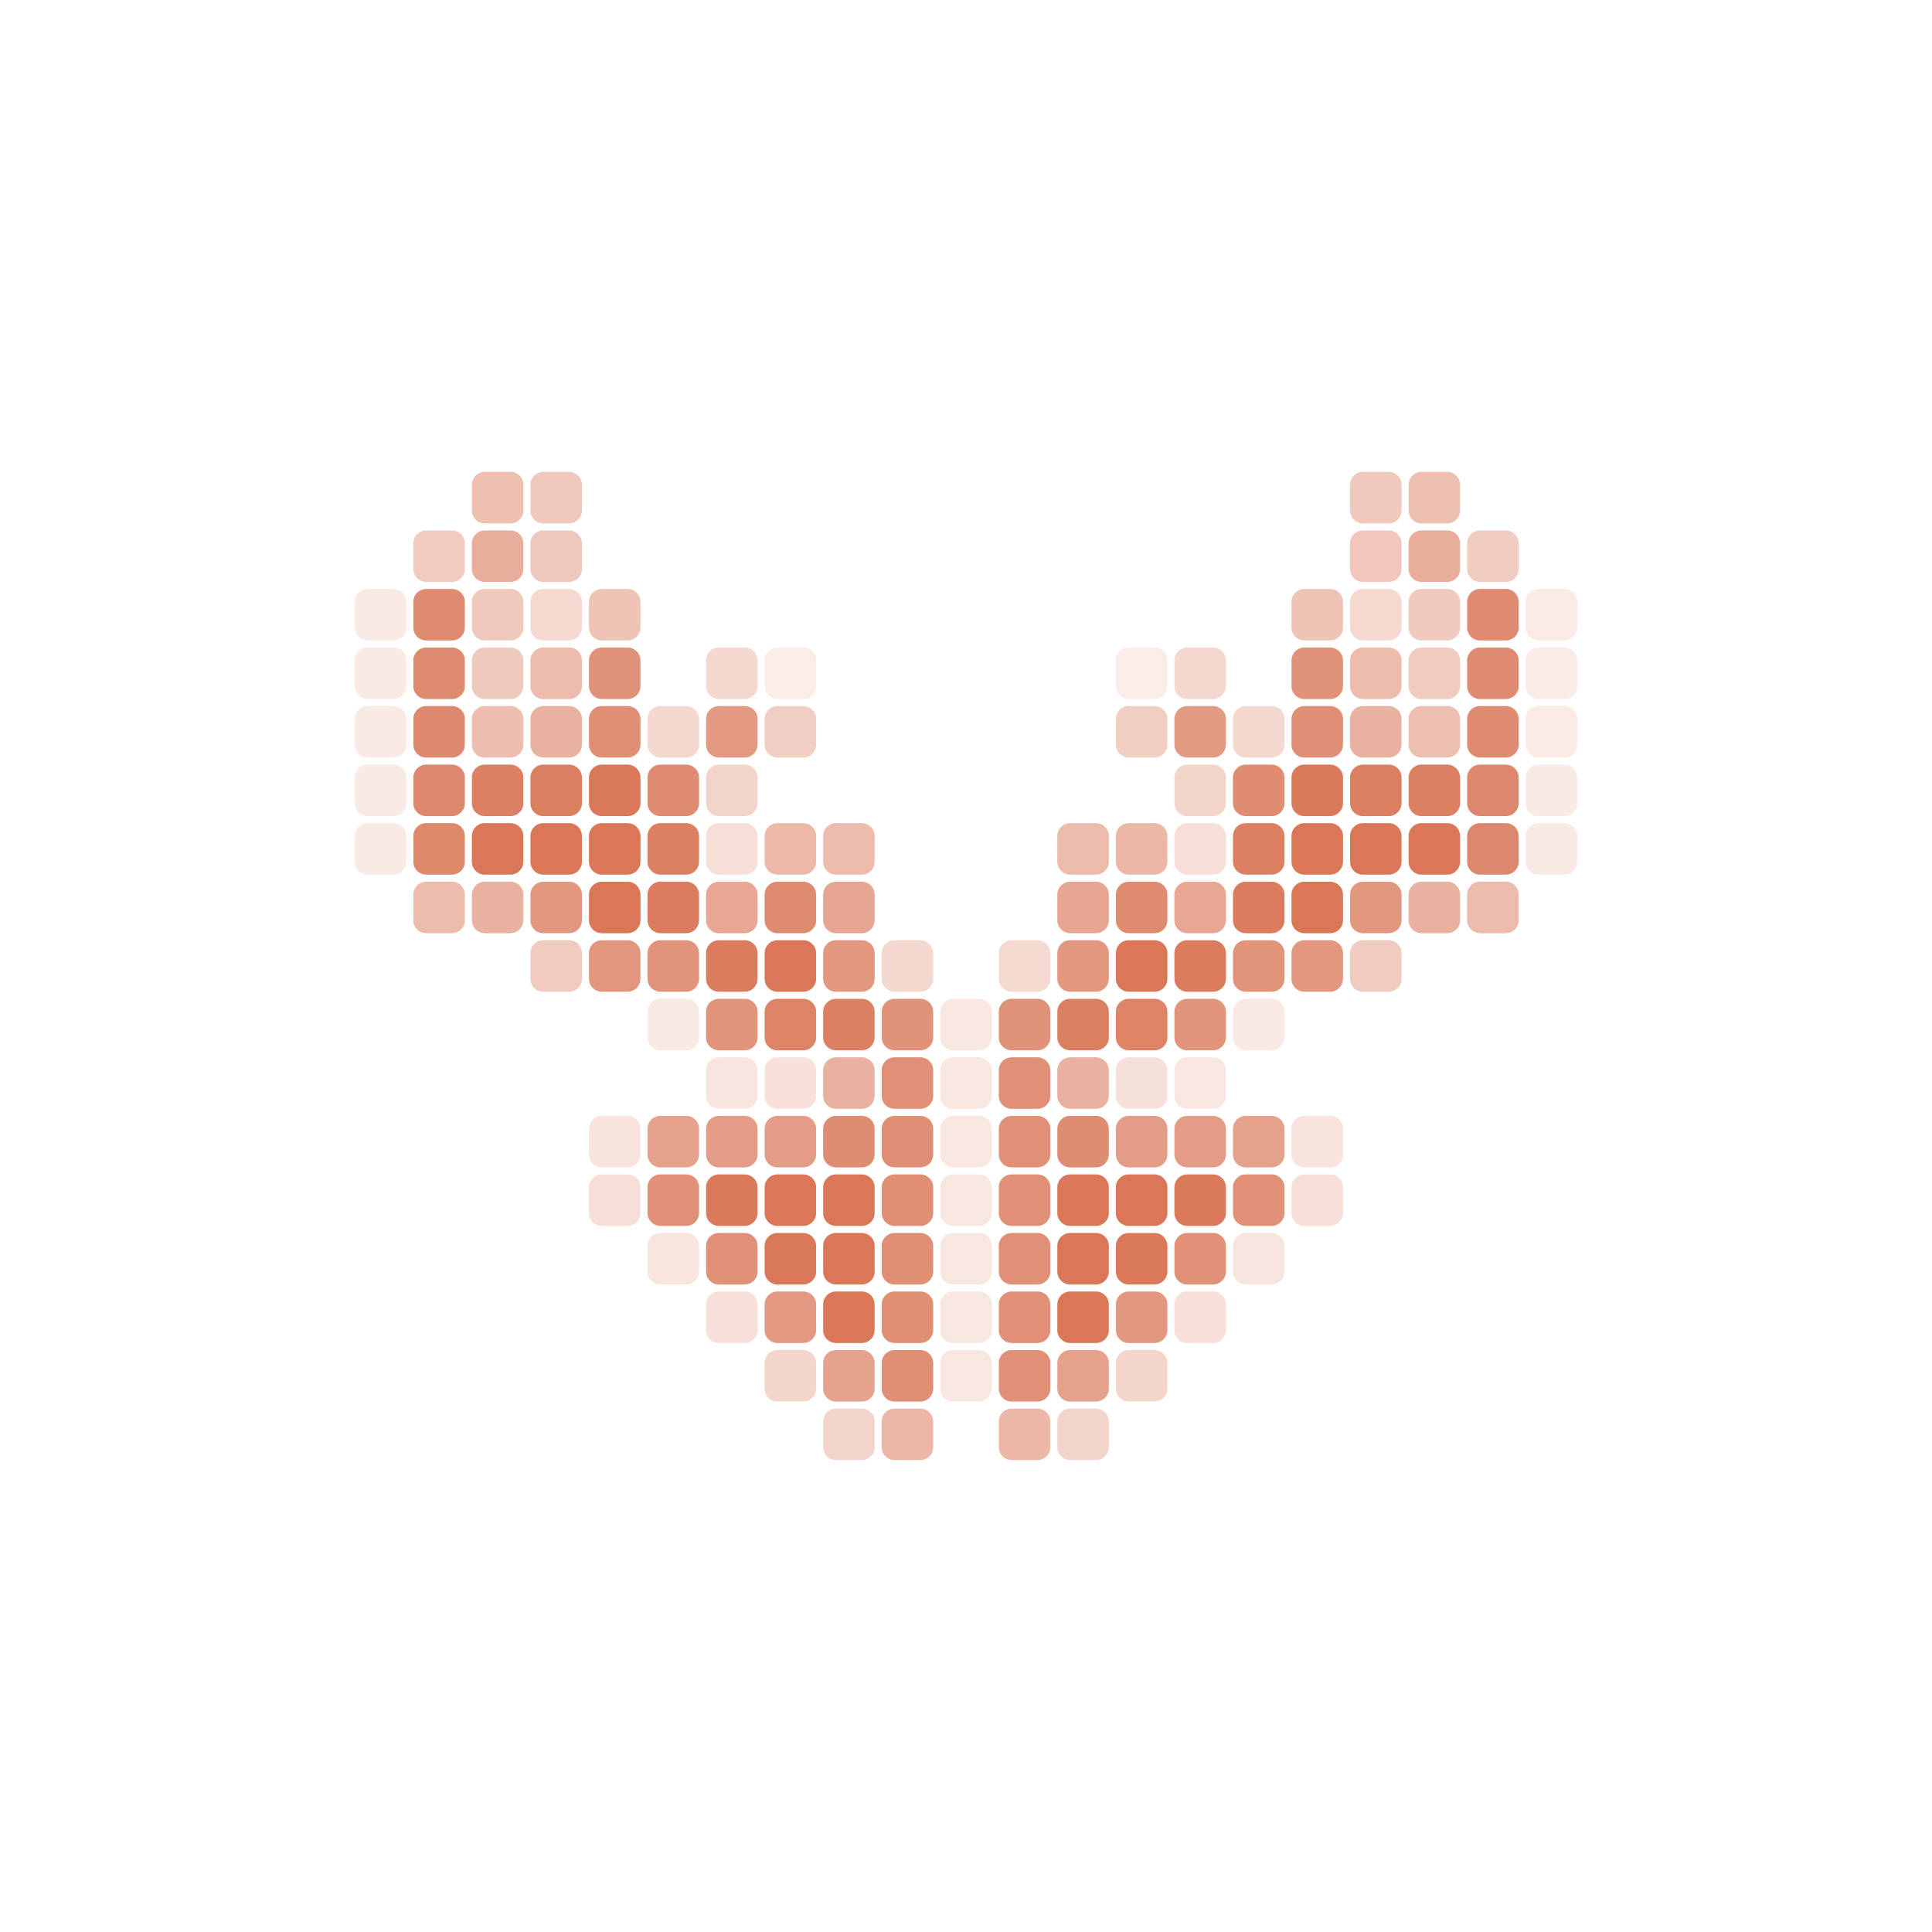
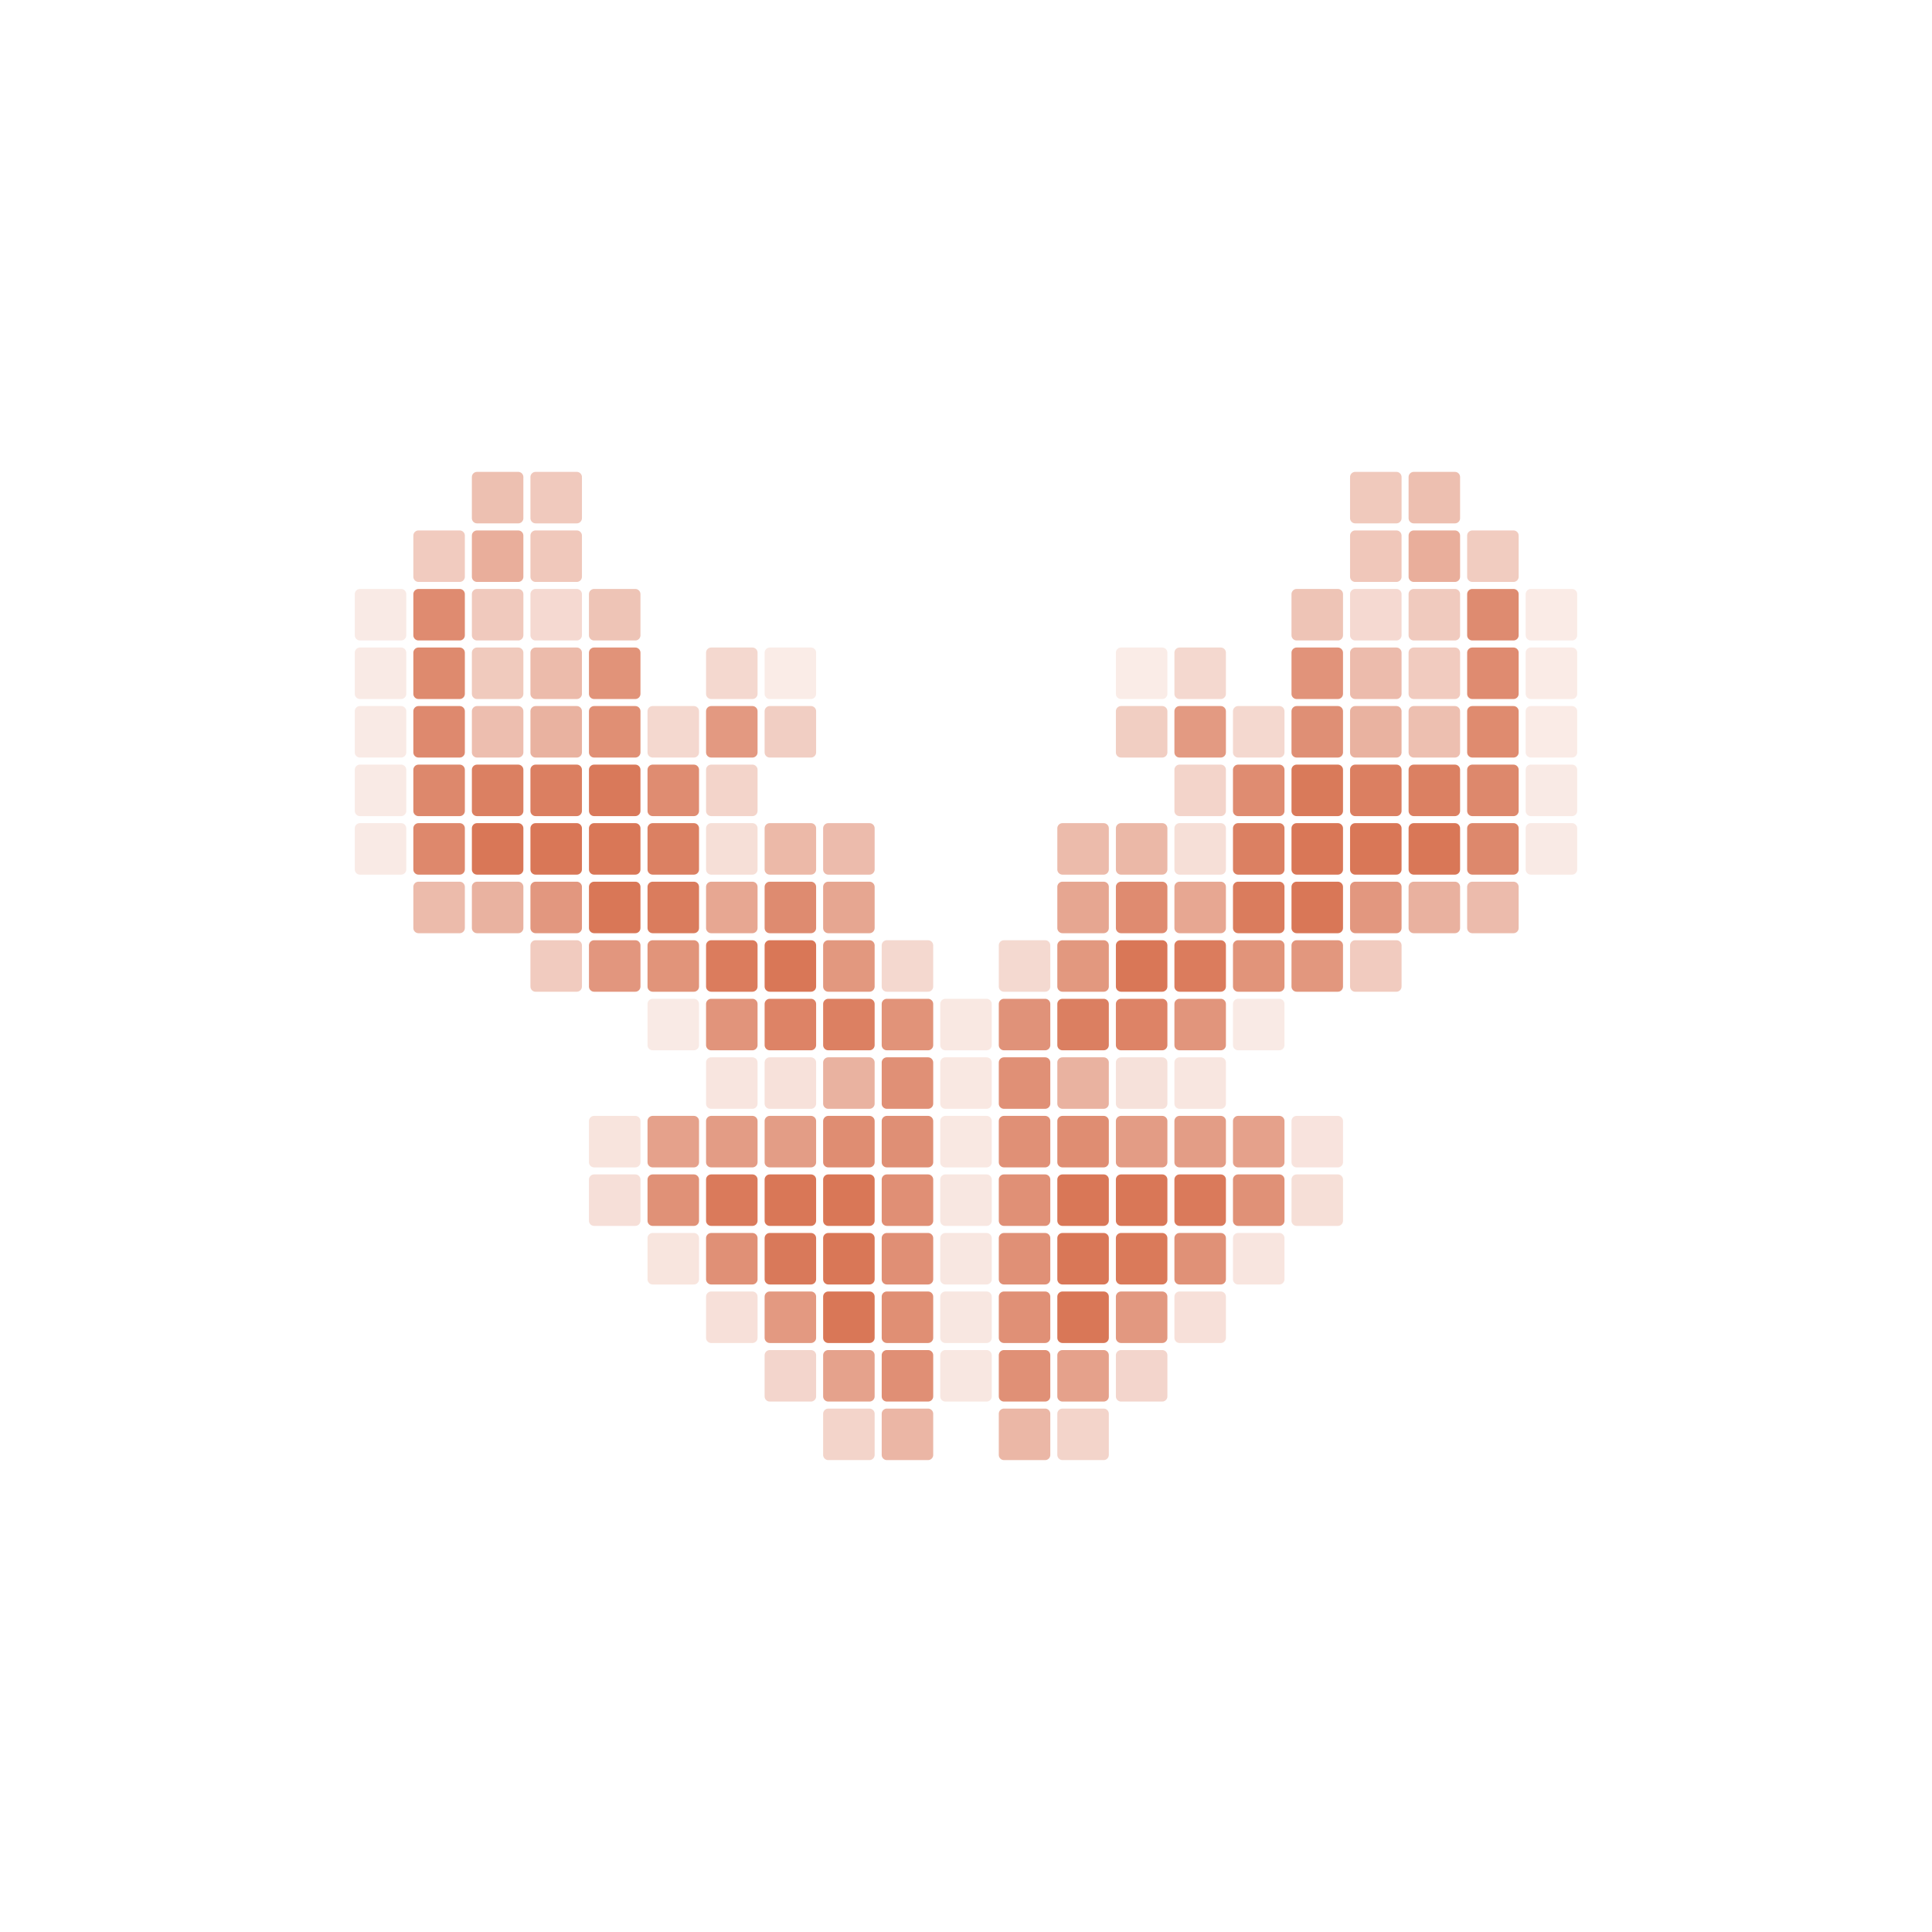
<svg xmlns="http://www.w3.org/2000/svg" viewBox="0 0 512 512" width="100%" height="100%">
-   <rect x="125.05" y="125.05" width="13.65" height="13.65" rx="3.41" fill="#d97757" fill-opacity="0.463" />
-   <rect x="140.57" y="125.05" width="13.65" height="13.65" rx="3.41" fill="#d97757" fill-opacity="0.393" />
-   <rect x="357.78" y="125.05" width="13.65" height="13.65" rx="3.41" fill="#d97757" fill-opacity="0.397" />
-   <rect x="373.29" y="125.05" width="13.65" height="13.65" rx="3.41" fill="#d97757" fill-opacity="0.467" />
-   <rect x="109.54" y="140.57" width="13.65" height="13.65" rx="3.41" fill="#d97757" fill-opacity="0.381" />
-   <rect x="125.05" y="140.57" width="13.65" height="13.65" rx="3.41" fill="#d97757" fill-opacity="0.593" />
-   <rect x="140.57" y="140.57" width="13.65" height="13.65" rx="3.41" fill="#d97757" fill-opacity="0.405" />
-   <rect x="357.78" y="140.57" width="13.65" height="13.65" rx="3.41" fill="#d97757" fill-opacity="0.409" />
-   <rect x="373.29" y="140.57" width="13.65" height="13.65" rx="3.41" fill="#d97757" fill-opacity="0.593" />
-   <rect x="388.81" y="140.57" width="13.65" height="13.65" rx="3.41" fill="#d97757" fill-opacity="0.373" />
-   <rect x="94.02" y="156.08" width="13.65" height="13.65" rx="3.41" fill="#d97757" fill-opacity="0.153" />
-   <rect x="109.54" y="156.08" width="13.65" height="13.65" rx="3.41" fill="#d97757" fill-opacity="0.851" />
-   <rect x="125.05" y="156.08" width="13.65" height="13.65" rx="3.41" fill="#d97757" fill-opacity="0.393" />
-   <rect x="140.57" y="156.08" width="13.65" height="13.65" rx="3.41" fill="#d97757" fill-opacity="0.276" />
-   <rect x="156.08" y="156.08" width="13.65" height="13.65" rx="3.41" fill="#d97757" fill-opacity="0.436" />
-   <rect x="342.26" y="156.08" width="13.65" height="13.65" rx="3.41" fill="#d97757" fill-opacity="0.436" />
-   <rect x="357.78" y="156.08" width="13.65" height="13.65" rx="3.41" fill="#d97757" fill-opacity="0.276" />
-   <rect x="373.29" y="156.08" width="13.65" height="13.65" rx="3.41" fill="#d97757" fill-opacity="0.385" />
-   <rect x="388.81" y="156.08" width="13.65" height="13.65" rx="3.41" fill="#d97757" fill-opacity="0.844" />
-   <rect x="404.32" y="156.08" width="13.65" height="13.65" rx="3.41" fill="#d97757" fill-opacity="0.148" />
-   <rect x="94.02" y="171.60" width="13.65" height="13.65" rx="3.41" fill="#d97757" fill-opacity="0.153" />
-   <rect x="109.54" y="171.60" width="13.65" height="13.65" rx="3.41" fill="#d97757" fill-opacity="0.858" />
-   <rect x="125.05" y="171.60" width="13.65" height="13.65" rx="3.41" fill="#d97757" fill-opacity="0.389" />
-   <rect x="140.57" y="171.60" width="13.65" height="13.65" rx="3.41" fill="#d97757" fill-opacity="0.497" />
-   <rect x="156.08" y="171.60" width="13.65" height="13.65" rx="3.41" fill="#d97757" fill-opacity="0.796" />
-   <rect x="187.11" y="171.60" width="13.65" height="13.65" rx="3.41" fill="#d97757" fill-opacity="0.288" />
-   <rect x="202.63" y="171.60" width="13.65" height="13.65" rx="3.41" fill="#d97757" fill-opacity="0.144" />
-   <rect x="295.72" y="171.60" width="13.65" height="13.65" rx="3.41" fill="#d97757" fill-opacity="0.144" />
-   <rect x="311.23" y="171.60" width="13.65" height="13.65" rx="3.41" fill="#d97757" fill-opacity="0.288" />
-   <rect x="342.26" y="171.60" width="13.65" height="13.65" rx="3.41" fill="#d97757" fill-opacity="0.786" />
-   <rect x="357.78" y="171.60" width="13.65" height="13.65" rx="3.41" fill="#d97757" fill-opacity="0.493" />
-   <rect x="373.29" y="171.60" width="13.65" height="13.65" rx="3.41" fill="#d97757" fill-opacity="0.381" />
-   <rect x="388.81" y="171.60" width="13.65" height="13.65" rx="3.41" fill="#d97757" fill-opacity="0.851" />
-   <rect x="404.32" y="171.60" width="13.65" height="13.65" rx="3.41" fill="#d97757" fill-opacity="0.148" />
-   <rect x="94.02" y="187.11" width="13.65" height="13.65" rx="3.41" fill="#d97757" fill-opacity="0.153" />
-   <rect x="109.54" y="187.11" width="13.65" height="13.65" rx="3.41" fill="#d97757" fill-opacity="0.862" />
-   <rect x="125.05" y="187.11" width="13.65" height="13.65" rx="3.41" fill="#d97757" fill-opacity="0.474" />
-   <rect x="140.57" y="187.11" width="13.65" height="13.65" rx="3.41" fill="#d97757" fill-opacity="0.564" />
-   <rect x="156.08" y="187.11" width="13.65" height="13.65" rx="3.41" fill="#d97757" fill-opacity="0.824" />
-   <rect x="171.60" y="187.11" width="13.65" height="13.65" rx="3.41" fill="#d97757" fill-opacity="0.288" />
-   <rect x="187.11" y="187.11" width="13.65" height="13.65" rx="3.41" fill="#d97757" fill-opacity="0.744" />
-   <rect x="202.63" y="187.11" width="13.65" height="13.65" rx="3.41" fill="#d97757" fill-opacity="0.357" />
-   <rect x="295.72" y="187.11" width="13.65" height="13.65" rx="3.41" fill="#d97757" fill-opacity="0.361" />
-   <rect x="311.23" y="187.11" width="13.65" height="13.65" rx="3.41" fill="#d97757" fill-opacity="0.740" />
-   <rect x="326.75" y="187.11" width="13.65" height="13.65" rx="3.41" fill="#d97757" fill-opacity="0.288" />
-   <rect x="342.26" y="187.11" width="13.65" height="13.65" rx="3.41" fill="#d97757" fill-opacity="0.817" />
-   <rect x="357.78" y="187.11" width="13.65" height="13.65" rx="3.41" fill="#d97757" fill-opacity="0.564" />
-   <rect x="373.29" y="187.11" width="13.65" height="13.65" rx="3.41" fill="#d97757" fill-opacity="0.470" />
-   <rect x="388.81" y="187.11" width="13.65" height="13.65" rx="3.41" fill="#d97757" fill-opacity="0.855" />
-   <rect x="404.32" y="187.11" width="13.65" height="13.65" rx="3.41" fill="#d97757" fill-opacity="0.148" />
-   <rect x="94.02" y="202.63" width="13.65" height="13.65" rx="3.41" fill="#d97757" fill-opacity="0.153" />
-   <rect x="109.54" y="202.63" width="13.65" height="13.65" rx="3.41" fill="#d97757" fill-opacity="0.872" />
-   <rect x="125.05" y="202.63" width="13.65" height="13.65" rx="3.41" fill="#d97757" fill-opacity="0.930" />
-   <rect x="140.57" y="202.63" width="13.65" height="13.65" rx="3.41" fill="#d97757" fill-opacity="0.940" />
-   <rect x="156.08" y="202.63" width="13.65" height="13.65" rx="3.41" fill="#d97757" fill-opacity="0.977" />
-   <rect x="171.60" y="202.63" width="13.65" height="13.65" rx="3.41" fill="#d97757" fill-opacity="0.841" />
-   <rect x="187.11" y="202.63" width="13.65" height="13.65" rx="3.41" fill="#d97757" fill-opacity="0.309" />
-   <rect x="311.23" y="202.63" width="13.65" height="13.65" rx="3.41" fill="#d97757" fill-opacity="0.309" />
-   <rect x="326.75" y="202.63" width="13.65" height="13.65" rx="3.41" fill="#d97757" fill-opacity="0.841" />
-   <rect x="342.26" y="202.63" width="13.65" height="13.65" rx="3.41" fill="#d97757" fill-opacity="0.973" />
-   <rect x="357.78" y="202.63" width="13.65" height="13.65" rx="3.41" fill="#d97757" fill-opacity="0.940" />
-   <rect x="373.29" y="202.63" width="13.65" height="13.65" rx="3.41" fill="#d97757" fill-opacity="0.930" />
-   <rect x="388.81" y="202.63" width="13.65" height="13.65" rx="3.41" fill="#d97757" fill-opacity="0.872" />
-   <rect x="404.32" y="202.63" width="13.65" height="13.65" rx="3.41" fill="#d97757" fill-opacity="0.153" />
-   <rect x="94.02" y="218.14" width="13.65" height="13.65" rx="3.41" fill="#d97757" fill-opacity="0.153" />
-   <rect x="109.54" y="218.14" width="13.65" height="13.65" rx="3.41" fill="#d97757" fill-opacity="0.875" />
-   <rect x="125.05" y="218.14" width="13.65" height="13.65" rx="3.41" fill="#d97757" fill-opacity="1.000" />
-   <rect x="140.57" y="218.14" width="13.65" height="13.65" rx="3.41" fill="#d97757" fill-opacity="1.000" />
-   <rect x="156.08" y="218.14" width="13.65" height="13.65" rx="3.41" fill="#d97757" fill-opacity="1.000" />
-   <rect x="171.60" y="218.14" width="13.65" height="13.65" rx="3.41" fill="#d97757" fill-opacity="0.926" />
-   <rect x="187.11" y="218.14" width="13.65" height="13.65" rx="3.41" fill="#d97757" fill-opacity="0.238" />
-   <rect x="202.63" y="218.14" width="13.65" height="13.65" rx="3.41" fill="#d97757" fill-opacity="0.519" />
-   <rect x="218.14" y="218.14" width="13.65" height="13.65" rx="3.41" fill="#d97757" fill-opacity="0.493" />
-   <rect x="280.20" y="218.14" width="13.65" height="13.65" rx="3.41" fill="#d97757" fill-opacity="0.497" />
-   <rect x="295.72" y="218.14" width="13.65" height="13.65" rx="3.41" fill="#d97757" fill-opacity="0.523" />
-   <rect x="311.23" y="218.14" width="13.65" height="13.65" rx="3.41" fill="#d97757" fill-opacity="0.238" />
-   <rect x="326.75" y="218.14" width="13.65" height="13.65" rx="3.41" fill="#d97757" fill-opacity="0.926" />
-   <rect x="342.26" y="218.14" width="13.65" height="13.65" rx="3.41" fill="#d97757" fill-opacity="1.000" />
-   <rect x="357.78" y="218.14" width="13.65" height="13.65" rx="3.41" fill="#d97757" fill-opacity="1.000" />
-   <rect x="373.29" y="218.14" width="13.65" height="13.65" rx="3.41" fill="#d97757" fill-opacity="0.997" />
-   <rect x="388.81" y="218.14" width="13.65" height="13.65" rx="3.41" fill="#d97757" fill-opacity="0.872" />
-   <rect x="404.32" y="218.14" width="13.65" height="13.65" rx="3.41" fill="#d97757" fill-opacity="0.153" />
-   <rect x="109.54" y="233.66" width="13.65" height="13.65" rx="3.41" fill="#d97757" fill-opacity="0.497" />
-   <rect x="125.05" y="233.66" width="13.65" height="13.65" rx="3.41" fill="#d97757" fill-opacity="0.564" />
-   <rect x="140.57" y="233.66" width="13.65" height="13.65" rx="3.41" fill="#d97757" fill-opacity="0.761" />
-   <rect x="156.08" y="233.66" width="13.65" height="13.65" rx="3.41" fill="#d97757" fill-opacity="1.000" />
-   <rect x="171.60" y="233.66" width="13.65" height="13.65" rx="3.41" fill="#d97757" fill-opacity="0.963" />
-   <rect x="187.11" y="233.66" width="13.65" height="13.65" rx="3.41" fill="#d97757" fill-opacity="0.648" />
-   <rect x="202.63" y="233.66" width="13.65" height="13.65" rx="3.41" fill="#d97757" fill-opacity="0.848" />
-   <rect x="218.14" y="233.66" width="13.65" height="13.65" rx="3.41" fill="#d97757" fill-opacity="0.655" />
-   <rect x="280.20" y="233.66" width="13.65" height="13.65" rx="3.41" fill="#d97757" fill-opacity="0.655" />
-   <rect x="295.72" y="233.66" width="13.65" height="13.65" rx="3.41" fill="#d97757" fill-opacity="0.851" />
-   <rect x="311.23" y="233.66" width="13.65" height="13.65" rx="3.41" fill="#d97757" fill-opacity="0.648" />
-   <rect x="326.75" y="233.66" width="13.65" height="13.65" rx="3.41" fill="#d97757" fill-opacity="0.963" />
-   <rect x="342.26" y="233.66" width="13.65" height="13.65" rx="3.41" fill="#d97757" fill-opacity="1.000" />
-   <rect x="357.78" y="233.66" width="13.65" height="13.65" rx="3.41" fill="#d97757" fill-opacity="0.761" />
-   <rect x="373.29" y="233.66" width="13.65" height="13.65" rx="3.41" fill="#d97757" fill-opacity="0.568" />
-   <rect x="388.81" y="233.66" width="13.65" height="13.65" rx="3.41" fill="#d97757" fill-opacity="0.493" />
-   <rect x="140.57" y="249.17" width="13.65" height="13.65" rx="3.41" fill="#d97757" fill-opacity="0.381" />
-   <rect x="156.08" y="249.17" width="13.65" height="13.65" rx="3.41" fill="#d97757" fill-opacity="0.768" />
-   <rect x="171.60" y="249.17" width="13.65" height="13.65" rx="3.41" fill="#d97757" fill-opacity="0.789" />
-   <rect x="187.11" y="249.17" width="13.65" height="13.65" rx="3.41" fill="#d97757" fill-opacity="0.960" />
-   <rect x="202.63" y="249.17" width="13.65" height="13.65" rx="3.41" fill="#d97757" fill-opacity="1.000" />
-   <rect x="218.14" y="249.17" width="13.65" height="13.65" rx="3.41" fill="#d97757" fill-opacity="0.754" />
-   <rect x="233.66" y="249.17" width="13.65" height="13.65" rx="3.41" fill="#d97757" fill-opacity="0.284" />
-   <rect x="264.69" y="249.17" width="13.65" height="13.65" rx="3.41" fill="#d97757" fill-opacity="0.280" />
-   <rect x="280.20" y="249.17" width="13.65" height="13.65" rx="3.41" fill="#d97757" fill-opacity="0.754" />
-   <rect x="295.72" y="249.17" width="13.65" height="13.65" rx="3.41" fill="#d97757" fill-opacity="1.000" />
-   <rect x="311.23" y="249.17" width="13.65" height="13.65" rx="3.41" fill="#d97757" fill-opacity="0.960" />
-   <rect x="326.75" y="249.17" width="13.65" height="13.65" rx="3.41" fill="#d97757" fill-opacity="0.789" />
-   <rect x="342.26" y="249.17" width="13.65" height="13.65" rx="3.41" fill="#d97757" fill-opacity="0.765" />
-   <rect x="357.78" y="249.17" width="13.65" height="13.65" rx="3.41" fill="#d97757" fill-opacity="0.381" />
-   <rect x="171.60" y="264.69" width="13.65" height="13.65" rx="3.41" fill="#d97757" fill-opacity="0.153" />
-   <rect x="187.11" y="264.69" width="13.65" height="13.65" rx="3.41" fill="#d97757" fill-opacity="0.782" />
-   <rect x="202.63" y="264.69" width="13.65" height="13.65" rx="3.41" fill="#d97757" fill-opacity="0.909" />
-   <rect x="218.14" y="264.69" width="13.65" height="13.65" rx="3.41" fill="#d97757" fill-opacity="0.933" />
-   <rect x="233.66" y="264.69" width="13.65" height="13.65" rx="3.41" fill="#d97757" fill-opacity="0.796" />
-   <rect x="249.17" y="264.69" width="13.65" height="13.65" rx="3.41" fill="#d97757" fill-opacity="0.171" />
-   <rect x="264.69" y="264.69" width="13.65" height="13.65" rx="3.41" fill="#d97757" fill-opacity="0.793" />
-   <rect x="280.20" y="264.69" width="13.65" height="13.65" rx="3.41" fill="#d97757" fill-opacity="0.936" />
-   <rect x="295.72" y="264.69" width="13.65" height="13.65" rx="3.41" fill="#d97757" fill-opacity="0.909" />
-   <rect x="311.23" y="264.69" width="13.65" height="13.65" rx="3.41" fill="#d97757" fill-opacity="0.779" />
-   <rect x="326.75" y="264.69" width="13.65" height="13.65" rx="3.41" fill="#d97757" fill-opacity="0.153" />
-   <rect x="187.11" y="280.20" width="13.65" height="13.65" rx="3.41" fill="#d97757" fill-opacity="0.189" />
-   <rect x="202.63" y="280.20" width="13.65" height="13.65" rx="3.41" fill="#d97757" fill-opacity="0.216" />
-   <rect x="218.14" y="280.20" width="13.65" height="13.65" rx="3.41" fill="#d97757" fill-opacity="0.564" />
-   <rect x="233.66" y="280.20" width="13.65" height="13.65" rx="3.41" fill="#d97757" fill-opacity="0.813" />
-   <rect x="249.17" y="280.20" width="13.65" height="13.65" rx="3.41" fill="#d97757" fill-opacity="0.171" />
-   <rect x="264.69" y="280.20" width="13.65" height="13.65" rx="3.41" fill="#d97757" fill-opacity="0.810" />
-   <rect x="280.20" y="280.20" width="13.65" height="13.65" rx="3.41" fill="#d97757" fill-opacity="0.564" />
-   <rect x="295.72" y="280.20" width="13.65" height="13.65" rx="3.41" fill="#d97757" fill-opacity="0.220" />
-   <rect x="311.23" y="280.20" width="13.65" height="13.65" rx="3.41" fill="#d97757" fill-opacity="0.185" />
-   <rect x="156.08" y="295.72" width="13.65" height="13.65" rx="3.41" fill="#d97757" fill-opacity="0.203" />
-   <rect x="171.60" y="295.72" width="13.65" height="13.65" rx="3.41" fill="#d97757" fill-opacity="0.684" />
-   <rect x="187.11" y="295.72" width="13.65" height="13.65" rx="3.41" fill="#d97757" fill-opacity="0.719" />
-   <rect x="202.63" y="295.72" width="13.65" height="13.65" rx="3.41" fill="#d97757" fill-opacity="0.716" />
-   <rect x="218.14" y="295.72" width="13.65" height="13.65" rx="3.41" fill="#d97757" fill-opacity="0.834" />
-   <rect x="233.66" y="295.72" width="13.65" height="13.65" rx="3.41" fill="#d97757" fill-opacity="0.817" />
-   <rect x="249.17" y="295.72" width="13.65" height="13.65" rx="3.41" fill="#d97757" fill-opacity="0.171" />
-   <rect x="264.69" y="295.72" width="13.65" height="13.65" rx="3.41" fill="#d97757" fill-opacity="0.810" />
-   <rect x="280.20" y="295.72" width="13.65" height="13.65" rx="3.41" fill="#d97757" fill-opacity="0.834" />
-   <rect x="295.72" y="295.72" width="13.65" height="13.65" rx="3.41" fill="#d97757" fill-opacity="0.719" />
-   <rect x="311.23" y="295.72" width="13.65" height="13.65" rx="3.41" fill="#d97757" fill-opacity="0.716" />
-   <rect x="326.75" y="295.72" width="13.65" height="13.65" rx="3.41" fill="#d97757" fill-opacity="0.684" />
-   <rect x="342.26" y="295.72" width="13.65" height="13.65" rx="3.41" fill="#d97757" fill-opacity="0.207" />
-   <rect x="156.08" y="311.23" width="13.65" height="13.65" rx="3.41" fill="#d97757" fill-opacity="0.233" />
-   <rect x="171.60" y="311.23" width="13.65" height="13.65" rx="3.41" fill="#d97757" fill-opacity="0.807" />
-   <rect x="187.11" y="311.23" width="13.65" height="13.65" rx="3.41" fill="#d97757" fill-opacity="0.970" />
-   <rect x="202.63" y="311.23" width="13.65" height="13.65" rx="3.41" fill="#d97757" fill-opacity="1.000" />
-   <rect x="218.14" y="311.23" width="13.65" height="13.65" rx="3.41" fill="#d97757" fill-opacity="0.997" />
-   <rect x="233.66" y="311.23" width="13.65" height="13.65" rx="3.41" fill="#d97757" fill-opacity="0.820" />
-   <rect x="249.17" y="311.23" width="13.65" height="13.65" rx="3.41" fill="#d97757" fill-opacity="0.176" />
-   <rect x="264.69" y="311.23" width="13.65" height="13.65" rx="3.41" fill="#d97757" fill-opacity="0.813" />
-   <rect x="280.20" y="311.23" width="13.65" height="13.65" rx="3.41" fill="#d97757" fill-opacity="1.000" />
-   <rect x="295.72" y="311.23" width="13.65" height="13.65" rx="3.41" fill="#d97757" fill-opacity="1.000" />
-   <rect x="311.23" y="311.23" width="13.65" height="13.65" rx="3.41" fill="#d97757" fill-opacity="0.970" />
-   <rect x="326.75" y="311.23" width="13.65" height="13.65" rx="3.41" fill="#d97757" fill-opacity="0.807" />
-   <rect x="342.26" y="311.23" width="13.65" height="13.65" rx="3.41" fill="#d97757" fill-opacity="0.238" />
-   <rect x="171.60" y="326.75" width="13.65" height="13.65" rx="3.41" fill="#d97757" fill-opacity="0.194" />
-   <rect x="187.11" y="326.75" width="13.65" height="13.65" rx="3.41" fill="#d97757" fill-opacity="0.813" />
-   <rect x="202.63" y="326.75" width="13.65" height="13.65" rx="3.41" fill="#d97757" fill-opacity="0.977" />
-   <rect x="218.14" y="326.75" width="13.65" height="13.65" rx="3.41" fill="#d97757" fill-opacity="1.000" />
-   <rect x="233.66" y="326.75" width="13.65" height="13.65" rx="3.41" fill="#d97757" fill-opacity="0.820" />
-   <rect x="249.17" y="326.75" width="13.65" height="13.65" rx="3.41" fill="#d97757" fill-opacity="0.176" />
-   <rect x="264.69" y="326.75" width="13.65" height="13.65" rx="3.41" fill="#d97757" fill-opacity="0.813" />
-   <rect x="280.20" y="326.75" width="13.65" height="13.65" rx="3.41" fill="#d97757" fill-opacity="1.000" />
-   <rect x="295.72" y="326.75" width="13.65" height="13.65" rx="3.41" fill="#d97757" fill-opacity="0.980" />
-   <rect x="311.23" y="326.75" width="13.65" height="13.65" rx="3.41" fill="#d97757" fill-opacity="0.807" />
-   <rect x="326.75" y="326.75" width="13.65" height="13.65" rx="3.41" fill="#d97757" fill-opacity="0.189" />
-   <rect x="187.11" y="342.26" width="13.65" height="13.65" rx="3.41" fill="#d97757" fill-opacity="0.225" />
-   <rect x="202.63" y="342.26" width="13.65" height="13.65" rx="3.41" fill="#d97757" fill-opacity="0.744" />
-   <rect x="218.14" y="342.26" width="13.65" height="13.65" rx="3.41" fill="#d97757" fill-opacity="0.993" />
-   <rect x="233.66" y="342.26" width="13.65" height="13.65" rx="3.41" fill="#d97757" fill-opacity="0.824" />
-   <rect x="249.17" y="342.26" width="13.65" height="13.65" rx="3.41" fill="#d97757" fill-opacity="0.176" />
-   <rect x="264.69" y="342.26" width="13.65" height="13.65" rx="3.41" fill="#d97757" fill-opacity="0.813" />
-   <rect x="280.20" y="342.26" width="13.65" height="13.65" rx="3.41" fill="#d97757" fill-opacity="0.993" />
-   <rect x="295.72" y="342.26" width="13.65" height="13.65" rx="3.41" fill="#d97757" fill-opacity="0.751" />
-   <rect x="311.23" y="342.26" width="13.65" height="13.65" rx="3.41" fill="#d97757" fill-opacity="0.225" />
-   <rect x="202.63" y="357.78" width="13.65" height="13.65" rx="3.41" fill="#d97757" fill-opacity="0.301" />
-   <rect x="218.14" y="357.78" width="13.65" height="13.65" rx="3.41" fill="#d97757" fill-opacity="0.680" />
-   <rect x="233.66" y="357.78" width="13.65" height="13.65" rx="3.41" fill="#d97757" fill-opacity="0.820" />
-   <rect x="249.17" y="357.78" width="13.65" height="13.65" rx="3.41" fill="#d97757" fill-opacity="0.176" />
-   <rect x="264.69" y="357.78" width="13.65" height="13.65" rx="3.41" fill="#d97757" fill-opacity="0.810" />
-   <rect x="280.20" y="357.78" width="13.65" height="13.65" rx="3.41" fill="#d97757" fill-opacity="0.684" />
-   <rect x="295.72" y="357.78" width="13.65" height="13.65" rx="3.41" fill="#d97757" fill-opacity="0.301" />
-   <rect x="218.14" y="373.29" width="13.65" height="13.65" rx="3.41" fill="#d97757" fill-opacity="0.309" />
-   <rect x="233.66" y="373.29" width="13.65" height="13.65" rx="3.41" fill="#d97757" fill-opacity="0.534" />
-   <rect x="264.69" y="373.29" width="13.65" height="13.65" rx="3.41" fill="#d97757" fill-opacity="0.531" />
-   <rect x="280.20" y="373.29" width="13.65" height="13.65" rx="3.41" fill="#d97757" fill-opacity="0.309" />
+   <rect x="125.05" y="125.05" width="13.65" height="13.65" rx="1.37" fill="#d97757" fill-opacity="0.463" />
+   <rect x="140.57" y="125.05" width="13.65" height="13.65" rx="1.37" fill="#d97757" fill-opacity="0.393" />
+   <rect x="357.78" y="125.05" width="13.65" height="13.65" rx="1.37" fill="#d97757" fill-opacity="0.397" />
+   <rect x="373.29" y="125.05" width="13.65" height="13.65" rx="1.37" fill="#d97757" fill-opacity="0.467" />
+   <rect x="109.54" y="140.57" width="13.65" height="13.65" rx="1.37" fill="#d97757" fill-opacity="0.381" />
+   <rect x="125.05" y="140.57" width="13.65" height="13.65" rx="1.37" fill="#d97757" fill-opacity="0.593" />
+   <rect x="140.57" y="140.57" width="13.65" height="13.65" rx="1.37" fill="#d97757" fill-opacity="0.405" />
+   <rect x="357.78" y="140.57" width="13.65" height="13.65" rx="1.37" fill="#d97757" fill-opacity="0.409" />
+   <rect x="373.29" y="140.57" width="13.65" height="13.65" rx="1.37" fill="#d97757" fill-opacity="0.593" />
+   <rect x="388.81" y="140.57" width="13.65" height="13.65" rx="1.37" fill="#d97757" fill-opacity="0.373" />
+   <rect x="94.02" y="156.08" width="13.65" height="13.65" rx="1.37" fill="#d97757" fill-opacity="0.153" />
+   <rect x="109.54" y="156.08" width="13.65" height="13.65" rx="1.37" fill="#d97757" fill-opacity="0.851" />
+   <rect x="125.05" y="156.08" width="13.65" height="13.65" rx="1.37" fill="#d97757" fill-opacity="0.393" />
+   <rect x="140.57" y="156.08" width="13.65" height="13.65" rx="1.37" fill="#d97757" fill-opacity="0.276" />
+   <rect x="156.08" y="156.08" width="13.65" height="13.65" rx="1.37" fill="#d97757" fill-opacity="0.436" />
+   <rect x="342.26" y="156.08" width="13.65" height="13.65" rx="1.37" fill="#d97757" fill-opacity="0.436" />
+   <rect x="357.78" y="156.08" width="13.65" height="13.65" rx="1.37" fill="#d97757" fill-opacity="0.276" />
+   <rect x="373.29" y="156.08" width="13.65" height="13.65" rx="1.37" fill="#d97757" fill-opacity="0.385" />
+   <rect x="388.81" y="156.08" width="13.65" height="13.65" rx="1.37" fill="#d97757" fill-opacity="0.844" />
+   <rect x="404.32" y="156.08" width="13.65" height="13.65" rx="1.37" fill="#d97757" fill-opacity="0.148" />
+   <rect x="94.02" y="171.60" width="13.65" height="13.65" rx="1.37" fill="#d97757" fill-opacity="0.153" />
+   <rect x="109.54" y="171.60" width="13.65" height="13.65" rx="1.37" fill="#d97757" fill-opacity="0.858" />
+   <rect x="125.05" y="171.60" width="13.65" height="13.65" rx="1.37" fill="#d97757" fill-opacity="0.389" />
+   <rect x="140.57" y="171.60" width="13.65" height="13.65" rx="1.37" fill="#d97757" fill-opacity="0.497" />
+   <rect x="156.08" y="171.60" width="13.65" height="13.65" rx="1.37" fill="#d97757" fill-opacity="0.796" />
+   <rect x="187.11" y="171.60" width="13.65" height="13.65" rx="1.37" fill="#d97757" fill-opacity="0.288" />
+   <rect x="202.63" y="171.60" width="13.65" height="13.65" rx="1.37" fill="#d97757" fill-opacity="0.144" />
+   <rect x="295.72" y="171.60" width="13.65" height="13.65" rx="1.37" fill="#d97757" fill-opacity="0.144" />
+   <rect x="311.23" y="171.60" width="13.65" height="13.65" rx="1.37" fill="#d97757" fill-opacity="0.288" />
+   <rect x="342.26" y="171.60" width="13.65" height="13.65" rx="1.37" fill="#d97757" fill-opacity="0.786" />
+   <rect x="357.78" y="171.60" width="13.65" height="13.65" rx="1.37" fill="#d97757" fill-opacity="0.493" />
+   <rect x="373.29" y="171.60" width="13.65" height="13.65" rx="1.37" fill="#d97757" fill-opacity="0.381" />
+   <rect x="388.81" y="171.60" width="13.65" height="13.65" rx="1.37" fill="#d97757" fill-opacity="0.851" />
+   <rect x="404.32" y="171.60" width="13.65" height="13.65" rx="1.37" fill="#d97757" fill-opacity="0.148" />
+   <rect x="94.02" y="187.11" width="13.65" height="13.65" rx="1.37" fill="#d97757" fill-opacity="0.153" />
+   <rect x="109.54" y="187.11" width="13.65" height="13.65" rx="1.37" fill="#d97757" fill-opacity="0.862" />
+   <rect x="125.05" y="187.11" width="13.65" height="13.65" rx="1.37" fill="#d97757" fill-opacity="0.474" />
+   <rect x="140.57" y="187.11" width="13.65" height="13.65" rx="1.37" fill="#d97757" fill-opacity="0.564" />
+   <rect x="156.08" y="187.11" width="13.65" height="13.65" rx="1.37" fill="#d97757" fill-opacity="0.824" />
+   <rect x="171.60" y="187.11" width="13.65" height="13.65" rx="1.37" fill="#d97757" fill-opacity="0.288" />
+   <rect x="187.11" y="187.11" width="13.65" height="13.65" rx="1.37" fill="#d97757" fill-opacity="0.744" />
+   <rect x="202.63" y="187.11" width="13.65" height="13.65" rx="1.37" fill="#d97757" fill-opacity="0.357" />
+   <rect x="295.72" y="187.11" width="13.65" height="13.65" rx="1.37" fill="#d97757" fill-opacity="0.361" />
+   <rect x="311.23" y="187.11" width="13.65" height="13.65" rx="1.37" fill="#d97757" fill-opacity="0.740" />
+   <rect x="326.75" y="187.11" width="13.65" height="13.65" rx="1.37" fill="#d97757" fill-opacity="0.288" />
+   <rect x="342.26" y="187.11" width="13.65" height="13.65" rx="1.37" fill="#d97757" fill-opacity="0.817" />
+   <rect x="357.78" y="187.11" width="13.65" height="13.65" rx="1.37" fill="#d97757" fill-opacity="0.564" />
+   <rect x="373.29" y="187.11" width="13.65" height="13.65" rx="1.37" fill="#d97757" fill-opacity="0.470" />
+   <rect x="388.81" y="187.11" width="13.65" height="13.65" rx="1.37" fill="#d97757" fill-opacity="0.855" />
+   <rect x="404.32" y="187.11" width="13.65" height="13.65" rx="1.37" fill="#d97757" fill-opacity="0.148" />
+   <rect x="94.02" y="202.63" width="13.65" height="13.65" rx="1.37" fill="#d97757" fill-opacity="0.153" />
+   <rect x="109.54" y="202.63" width="13.65" height="13.65" rx="1.37" fill="#d97757" fill-opacity="0.872" />
+   <rect x="125.05" y="202.63" width="13.65" height="13.65" rx="1.37" fill="#d97757" fill-opacity="0.930" />
+   <rect x="140.57" y="202.63" width="13.65" height="13.65" rx="1.37" fill="#d97757" fill-opacity="0.940" />
+   <rect x="156.08" y="202.63" width="13.65" height="13.65" rx="1.37" fill="#d97757" fill-opacity="0.977" />
+   <rect x="171.60" y="202.63" width="13.65" height="13.65" rx="1.37" fill="#d97757" fill-opacity="0.841" />
+   <rect x="187.11" y="202.63" width="13.65" height="13.65" rx="1.37" fill="#d97757" fill-opacity="0.309" />
+   <rect x="311.23" y="202.63" width="13.65" height="13.65" rx="1.37" fill="#d97757" fill-opacity="0.309" />
+   <rect x="326.75" y="202.63" width="13.65" height="13.65" rx="1.37" fill="#d97757" fill-opacity="0.841" />
+   <rect x="342.26" y="202.63" width="13.65" height="13.65" rx="1.37" fill="#d97757" fill-opacity="0.973" />
+   <rect x="357.78" y="202.63" width="13.65" height="13.65" rx="1.37" fill="#d97757" fill-opacity="0.940" />
+   <rect x="373.29" y="202.63" width="13.65" height="13.65" rx="1.37" fill="#d97757" fill-opacity="0.930" />
+   <rect x="388.81" y="202.63" width="13.65" height="13.65" rx="1.37" fill="#d97757" fill-opacity="0.872" />
+   <rect x="404.32" y="202.63" width="13.65" height="13.65" rx="1.37" fill="#d97757" fill-opacity="0.153" />
+   <rect x="94.02" y="218.14" width="13.65" height="13.65" rx="1.37" fill="#d97757" fill-opacity="0.153" />
+   <rect x="109.54" y="218.14" width="13.65" height="13.65" rx="1.37" fill="#d97757" fill-opacity="0.875" />
+   <rect x="125.05" y="218.14" width="13.65" height="13.65" rx="1.37" fill="#d97757" fill-opacity="1.000" />
+   <rect x="140.57" y="218.14" width="13.65" height="13.65" rx="1.37" fill="#d97757" fill-opacity="1.000" />
+   <rect x="156.08" y="218.14" width="13.65" height="13.65" rx="1.37" fill="#d97757" fill-opacity="1.000" />
+   <rect x="171.60" y="218.14" width="13.65" height="13.65" rx="1.37" fill="#d97757" fill-opacity="0.926" />
+   <rect x="187.11" y="218.14" width="13.65" height="13.65" rx="1.37" fill="#d97757" fill-opacity="0.238" />
+   <rect x="202.63" y="218.14" width="13.65" height="13.65" rx="1.37" fill="#d97757" fill-opacity="0.519" />
+   <rect x="218.14" y="218.14" width="13.65" height="13.65" rx="1.37" fill="#d97757" fill-opacity="0.493" />
+   <rect x="280.20" y="218.14" width="13.65" height="13.65" rx="1.37" fill="#d97757" fill-opacity="0.497" />
+   <rect x="295.72" y="218.14" width="13.65" height="13.65" rx="1.37" fill="#d97757" fill-opacity="0.523" />
+   <rect x="311.23" y="218.14" width="13.65" height="13.65" rx="1.37" fill="#d97757" fill-opacity="0.238" />
+   <rect x="326.75" y="218.14" width="13.65" height="13.65" rx="1.37" fill="#d97757" fill-opacity="0.926" />
+   <rect x="342.26" y="218.14" width="13.65" height="13.65" rx="1.37" fill="#d97757" fill-opacity="1.000" />
+   <rect x="357.78" y="218.14" width="13.65" height="13.65" rx="1.37" fill="#d97757" fill-opacity="1.000" />
+   <rect x="373.29" y="218.14" width="13.65" height="13.65" rx="1.37" fill="#d97757" fill-opacity="0.997" />
+   <rect x="388.81" y="218.14" width="13.65" height="13.65" rx="1.37" fill="#d97757" fill-opacity="0.872" />
+   <rect x="404.32" y="218.14" width="13.65" height="13.65" rx="1.37" fill="#d97757" fill-opacity="0.153" />
+   <rect x="109.54" y="233.66" width="13.65" height="13.65" rx="1.37" fill="#d97757" fill-opacity="0.497" />
+   <rect x="125.05" y="233.66" width="13.65" height="13.65" rx="1.37" fill="#d97757" fill-opacity="0.564" />
+   <rect x="140.57" y="233.66" width="13.65" height="13.65" rx="1.37" fill="#d97757" fill-opacity="0.761" />
+   <rect x="156.08" y="233.66" width="13.65" height="13.65" rx="1.37" fill="#d97757" fill-opacity="1.000" />
+   <rect x="171.60" y="233.66" width="13.65" height="13.65" rx="1.37" fill="#d97757" fill-opacity="0.963" />
+   <rect x="187.11" y="233.66" width="13.65" height="13.65" rx="1.37" fill="#d97757" fill-opacity="0.648" />
+   <rect x="202.63" y="233.66" width="13.65" height="13.65" rx="1.37" fill="#d97757" fill-opacity="0.848" />
+   <rect x="218.14" y="233.66" width="13.65" height="13.65" rx="1.37" fill="#d97757" fill-opacity="0.655" />
+   <rect x="280.20" y="233.66" width="13.65" height="13.65" rx="1.37" fill="#d97757" fill-opacity="0.655" />
+   <rect x="295.72" y="233.66" width="13.65" height="13.65" rx="1.37" fill="#d97757" fill-opacity="0.851" />
+   <rect x="311.23" y="233.66" width="13.65" height="13.65" rx="1.37" fill="#d97757" fill-opacity="0.648" />
+   <rect x="326.75" y="233.66" width="13.65" height="13.65" rx="1.37" fill="#d97757" fill-opacity="0.963" />
+   <rect x="342.26" y="233.66" width="13.65" height="13.65" rx="1.37" fill="#d97757" fill-opacity="1.000" />
+   <rect x="357.78" y="233.66" width="13.65" height="13.65" rx="1.37" fill="#d97757" fill-opacity="0.761" />
+   <rect x="373.29" y="233.66" width="13.65" height="13.65" rx="1.37" fill="#d97757" fill-opacity="0.568" />
+   <rect x="388.81" y="233.66" width="13.65" height="13.65" rx="1.37" fill="#d97757" fill-opacity="0.493" />
+   <rect x="140.57" y="249.17" width="13.65" height="13.65" rx="1.37" fill="#d97757" fill-opacity="0.381" />
+   <rect x="156.08" y="249.17" width="13.65" height="13.65" rx="1.37" fill="#d97757" fill-opacity="0.768" />
+   <rect x="171.60" y="249.17" width="13.65" height="13.65" rx="1.37" fill="#d97757" fill-opacity="0.789" />
+   <rect x="187.11" y="249.17" width="13.65" height="13.65" rx="1.37" fill="#d97757" fill-opacity="0.960" />
+   <rect x="202.63" y="249.17" width="13.65" height="13.65" rx="1.37" fill="#d97757" fill-opacity="1.000" />
+   <rect x="218.14" y="249.17" width="13.65" height="13.65" rx="1.37" fill="#d97757" fill-opacity="0.754" />
+   <rect x="233.66" y="249.17" width="13.65" height="13.65" rx="1.37" fill="#d97757" fill-opacity="0.284" />
+   <rect x="264.69" y="249.17" width="13.65" height="13.65" rx="1.37" fill="#d97757" fill-opacity="0.280" />
+   <rect x="280.20" y="249.17" width="13.65" height="13.65" rx="1.37" fill="#d97757" fill-opacity="0.754" />
+   <rect x="295.72" y="249.17" width="13.65" height="13.65" rx="1.37" fill="#d97757" fill-opacity="1.000" />
+   <rect x="311.23" y="249.17" width="13.65" height="13.65" rx="1.37" fill="#d97757" fill-opacity="0.960" />
+   <rect x="326.75" y="249.17" width="13.65" height="13.65" rx="1.37" fill="#d97757" fill-opacity="0.789" />
+   <rect x="342.26" y="249.17" width="13.65" height="13.65" rx="1.37" fill="#d97757" fill-opacity="0.765" />
+   <rect x="357.78" y="249.17" width="13.65" height="13.65" rx="1.37" fill="#d97757" fill-opacity="0.381" />
+   <rect x="171.60" y="264.69" width="13.65" height="13.65" rx="1.37" fill="#d97757" fill-opacity="0.153" />
+   <rect x="187.11" y="264.69" width="13.65" height="13.65" rx="1.37" fill="#d97757" fill-opacity="0.782" />
+   <rect x="202.63" y="264.69" width="13.65" height="13.65" rx="1.37" fill="#d97757" fill-opacity="0.909" />
+   <rect x="218.14" y="264.69" width="13.65" height="13.65" rx="1.37" fill="#d97757" fill-opacity="0.933" />
+   <rect x="233.66" y="264.69" width="13.65" height="13.65" rx="1.37" fill="#d97757" fill-opacity="0.796" />
+   <rect x="249.17" y="264.69" width="13.65" height="13.65" rx="1.37" fill="#d97757" fill-opacity="0.171" />
+   <rect x="264.69" y="264.69" width="13.65" height="13.65" rx="1.37" fill="#d97757" fill-opacity="0.793" />
+   <rect x="280.20" y="264.69" width="13.65" height="13.65" rx="1.37" fill="#d97757" fill-opacity="0.936" />
+   <rect x="295.72" y="264.69" width="13.65" height="13.65" rx="1.37" fill="#d97757" fill-opacity="0.909" />
+   <rect x="311.23" y="264.69" width="13.65" height="13.65" rx="1.37" fill="#d97757" fill-opacity="0.779" />
+   <rect x="326.75" y="264.69" width="13.65" height="13.65" rx="1.37" fill="#d97757" fill-opacity="0.153" />
+   <rect x="187.11" y="280.20" width="13.65" height="13.65" rx="1.37" fill="#d97757" fill-opacity="0.189" />
+   <rect x="202.63" y="280.20" width="13.65" height="13.65" rx="1.37" fill="#d97757" fill-opacity="0.216" />
+   <rect x="218.14" y="280.20" width="13.65" height="13.65" rx="1.37" fill="#d97757" fill-opacity="0.564" />
+   <rect x="233.66" y="280.20" width="13.65" height="13.65" rx="1.37" fill="#d97757" fill-opacity="0.813" />
+   <rect x="249.17" y="280.20" width="13.65" height="13.65" rx="1.37" fill="#d97757" fill-opacity="0.171" />
+   <rect x="264.69" y="280.20" width="13.65" height="13.65" rx="1.37" fill="#d97757" fill-opacity="0.810" />
+   <rect x="280.20" y="280.20" width="13.65" height="13.65" rx="1.37" fill="#d97757" fill-opacity="0.564" />
+   <rect x="295.72" y="280.20" width="13.65" height="13.65" rx="1.37" fill="#d97757" fill-opacity="0.220" />
+   <rect x="311.23" y="280.20" width="13.65" height="13.65" rx="1.37" fill="#d97757" fill-opacity="0.185" />
+   <rect x="156.08" y="295.72" width="13.65" height="13.65" rx="1.37" fill="#d97757" fill-opacity="0.203" />
+   <rect x="171.60" y="295.72" width="13.65" height="13.65" rx="1.37" fill="#d97757" fill-opacity="0.684" />
+   <rect x="187.11" y="295.72" width="13.65" height="13.65" rx="1.37" fill="#d97757" fill-opacity="0.719" />
+   <rect x="202.63" y="295.72" width="13.65" height="13.65" rx="1.37" fill="#d97757" fill-opacity="0.716" />
+   <rect x="218.14" y="295.72" width="13.65" height="13.65" rx="1.37" fill="#d97757" fill-opacity="0.834" />
+   <rect x="233.66" y="295.72" width="13.65" height="13.65" rx="1.37" fill="#d97757" fill-opacity="0.817" />
+   <rect x="249.17" y="295.72" width="13.65" height="13.65" rx="1.37" fill="#d97757" fill-opacity="0.171" />
+   <rect x="264.69" y="295.72" width="13.65" height="13.65" rx="1.37" fill="#d97757" fill-opacity="0.810" />
+   <rect x="280.20" y="295.72" width="13.65" height="13.65" rx="1.37" fill="#d97757" fill-opacity="0.834" />
+   <rect x="295.72" y="295.72" width="13.65" height="13.65" rx="1.37" fill="#d97757" fill-opacity="0.719" />
+   <rect x="311.23" y="295.72" width="13.65" height="13.65" rx="1.37" fill="#d97757" fill-opacity="0.716" />
+   <rect x="326.75" y="295.72" width="13.65" height="13.65" rx="1.37" fill="#d97757" fill-opacity="0.684" />
+   <rect x="342.26" y="295.72" width="13.65" height="13.65" rx="1.37" fill="#d97757" fill-opacity="0.207" />
+   <rect x="156.08" y="311.23" width="13.65" height="13.65" rx="1.37" fill="#d97757" fill-opacity="0.233" />
+   <rect x="171.60" y="311.23" width="13.65" height="13.65" rx="1.37" fill="#d97757" fill-opacity="0.807" />
+   <rect x="187.11" y="311.23" width="13.65" height="13.65" rx="1.37" fill="#d97757" fill-opacity="0.970" />
+   <rect x="202.63" y="311.23" width="13.65" height="13.65" rx="1.37" fill="#d97757" fill-opacity="1.000" />
+   <rect x="218.14" y="311.23" width="13.65" height="13.65" rx="1.37" fill="#d97757" fill-opacity="0.997" />
+   <rect x="233.66" y="311.23" width="13.65" height="13.65" rx="1.37" fill="#d97757" fill-opacity="0.820" />
+   <rect x="249.17" y="311.23" width="13.65" height="13.65" rx="1.37" fill="#d97757" fill-opacity="0.176" />
+   <rect x="264.69" y="311.23" width="13.65" height="13.65" rx="1.37" fill="#d97757" fill-opacity="0.813" />
+   <rect x="280.20" y="311.23" width="13.65" height="13.65" rx="1.37" fill="#d97757" fill-opacity="1.000" />
+   <rect x="295.72" y="311.23" width="13.65" height="13.65" rx="1.37" fill="#d97757" fill-opacity="1.000" />
+   <rect x="311.23" y="311.23" width="13.65" height="13.65" rx="1.37" fill="#d97757" fill-opacity="0.970" />
+   <rect x="326.75" y="311.23" width="13.65" height="13.65" rx="1.37" fill="#d97757" fill-opacity="0.807" />
+   <rect x="342.26" y="311.23" width="13.65" height="13.65" rx="1.37" fill="#d97757" fill-opacity="0.238" />
+   <rect x="171.60" y="326.75" width="13.65" height="13.65" rx="1.37" fill="#d97757" fill-opacity="0.194" />
+   <rect x="187.11" y="326.75" width="13.65" height="13.65" rx="1.37" fill="#d97757" fill-opacity="0.813" />
+   <rect x="202.63" y="326.75" width="13.65" height="13.65" rx="1.37" fill="#d97757" fill-opacity="0.977" />
+   <rect x="218.14" y="326.75" width="13.65" height="13.65" rx="1.37" fill="#d97757" fill-opacity="1.000" />
+   <rect x="233.66" y="326.75" width="13.65" height="13.65" rx="1.37" fill="#d97757" fill-opacity="0.820" />
+   <rect x="249.17" y="326.75" width="13.65" height="13.65" rx="1.37" fill="#d97757" fill-opacity="0.176" />
+   <rect x="264.69" y="326.75" width="13.65" height="13.65" rx="1.37" fill="#d97757" fill-opacity="0.813" />
+   <rect x="280.20" y="326.75" width="13.65" height="13.65" rx="1.37" fill="#d97757" fill-opacity="1.000" />
+   <rect x="295.72" y="326.75" width="13.65" height="13.65" rx="1.37" fill="#d97757" fill-opacity="0.980" />
+   <rect x="311.23" y="326.75" width="13.65" height="13.65" rx="1.37" fill="#d97757" fill-opacity="0.807" />
+   <rect x="326.75" y="326.75" width="13.65" height="13.65" rx="1.37" fill="#d97757" fill-opacity="0.189" />
+   <rect x="187.11" y="342.26" width="13.65" height="13.65" rx="1.37" fill="#d97757" fill-opacity="0.225" />
+   <rect x="202.63" y="342.26" width="13.65" height="13.65" rx="1.37" fill="#d97757" fill-opacity="0.744" />
+   <rect x="218.14" y="342.26" width="13.65" height="13.65" rx="1.37" fill="#d97757" fill-opacity="0.993" />
+   <rect x="233.66" y="342.26" width="13.65" height="13.65" rx="1.37" fill="#d97757" fill-opacity="0.824" />
+   <rect x="249.17" y="342.26" width="13.65" height="13.65" rx="1.37" fill="#d97757" fill-opacity="0.176" />
+   <rect x="264.69" y="342.26" width="13.65" height="13.65" rx="1.37" fill="#d97757" fill-opacity="0.813" />
+   <rect x="280.20" y="342.26" width="13.65" height="13.65" rx="1.37" fill="#d97757" fill-opacity="0.993" />
+   <rect x="295.72" y="342.26" width="13.65" height="13.65" rx="1.37" fill="#d97757" fill-opacity="0.751" />
+   <rect x="311.23" y="342.26" width="13.65" height="13.65" rx="1.37" fill="#d97757" fill-opacity="0.225" />
+   <rect x="202.63" y="357.78" width="13.65" height="13.65" rx="1.37" fill="#d97757" fill-opacity="0.301" />
+   <rect x="218.14" y="357.78" width="13.65" height="13.65" rx="1.37" fill="#d97757" fill-opacity="0.680" />
+   <rect x="233.66" y="357.78" width="13.65" height="13.65" rx="1.37" fill="#d97757" fill-opacity="0.820" />
+   <rect x="249.17" y="357.78" width="13.65" height="13.65" rx="1.37" fill="#d97757" fill-opacity="0.176" />
+   <rect x="264.69" y="357.78" width="13.65" height="13.65" rx="1.37" fill="#d97757" fill-opacity="0.810" />
+   <rect x="280.20" y="357.78" width="13.65" height="13.65" rx="1.37" fill="#d97757" fill-opacity="0.684" />
+   <rect x="295.72" y="357.78" width="13.65" height="13.65" rx="1.37" fill="#d97757" fill-opacity="0.301" />
+   <rect x="218.14" y="373.29" width="13.65" height="13.65" rx="1.37" fill="#d97757" fill-opacity="0.309" />
+   <rect x="233.66" y="373.29" width="13.65" height="13.65" rx="1.37" fill="#d97757" fill-opacity="0.534" />
+   <rect x="264.69" y="373.29" width="13.65" height="13.65" rx="1.37" fill="#d97757" fill-opacity="0.531" />
+   <rect x="280.20" y="373.29" width="13.65" height="13.65" rx="1.37" fill="#d97757" fill-opacity="0.309" />
</svg>
